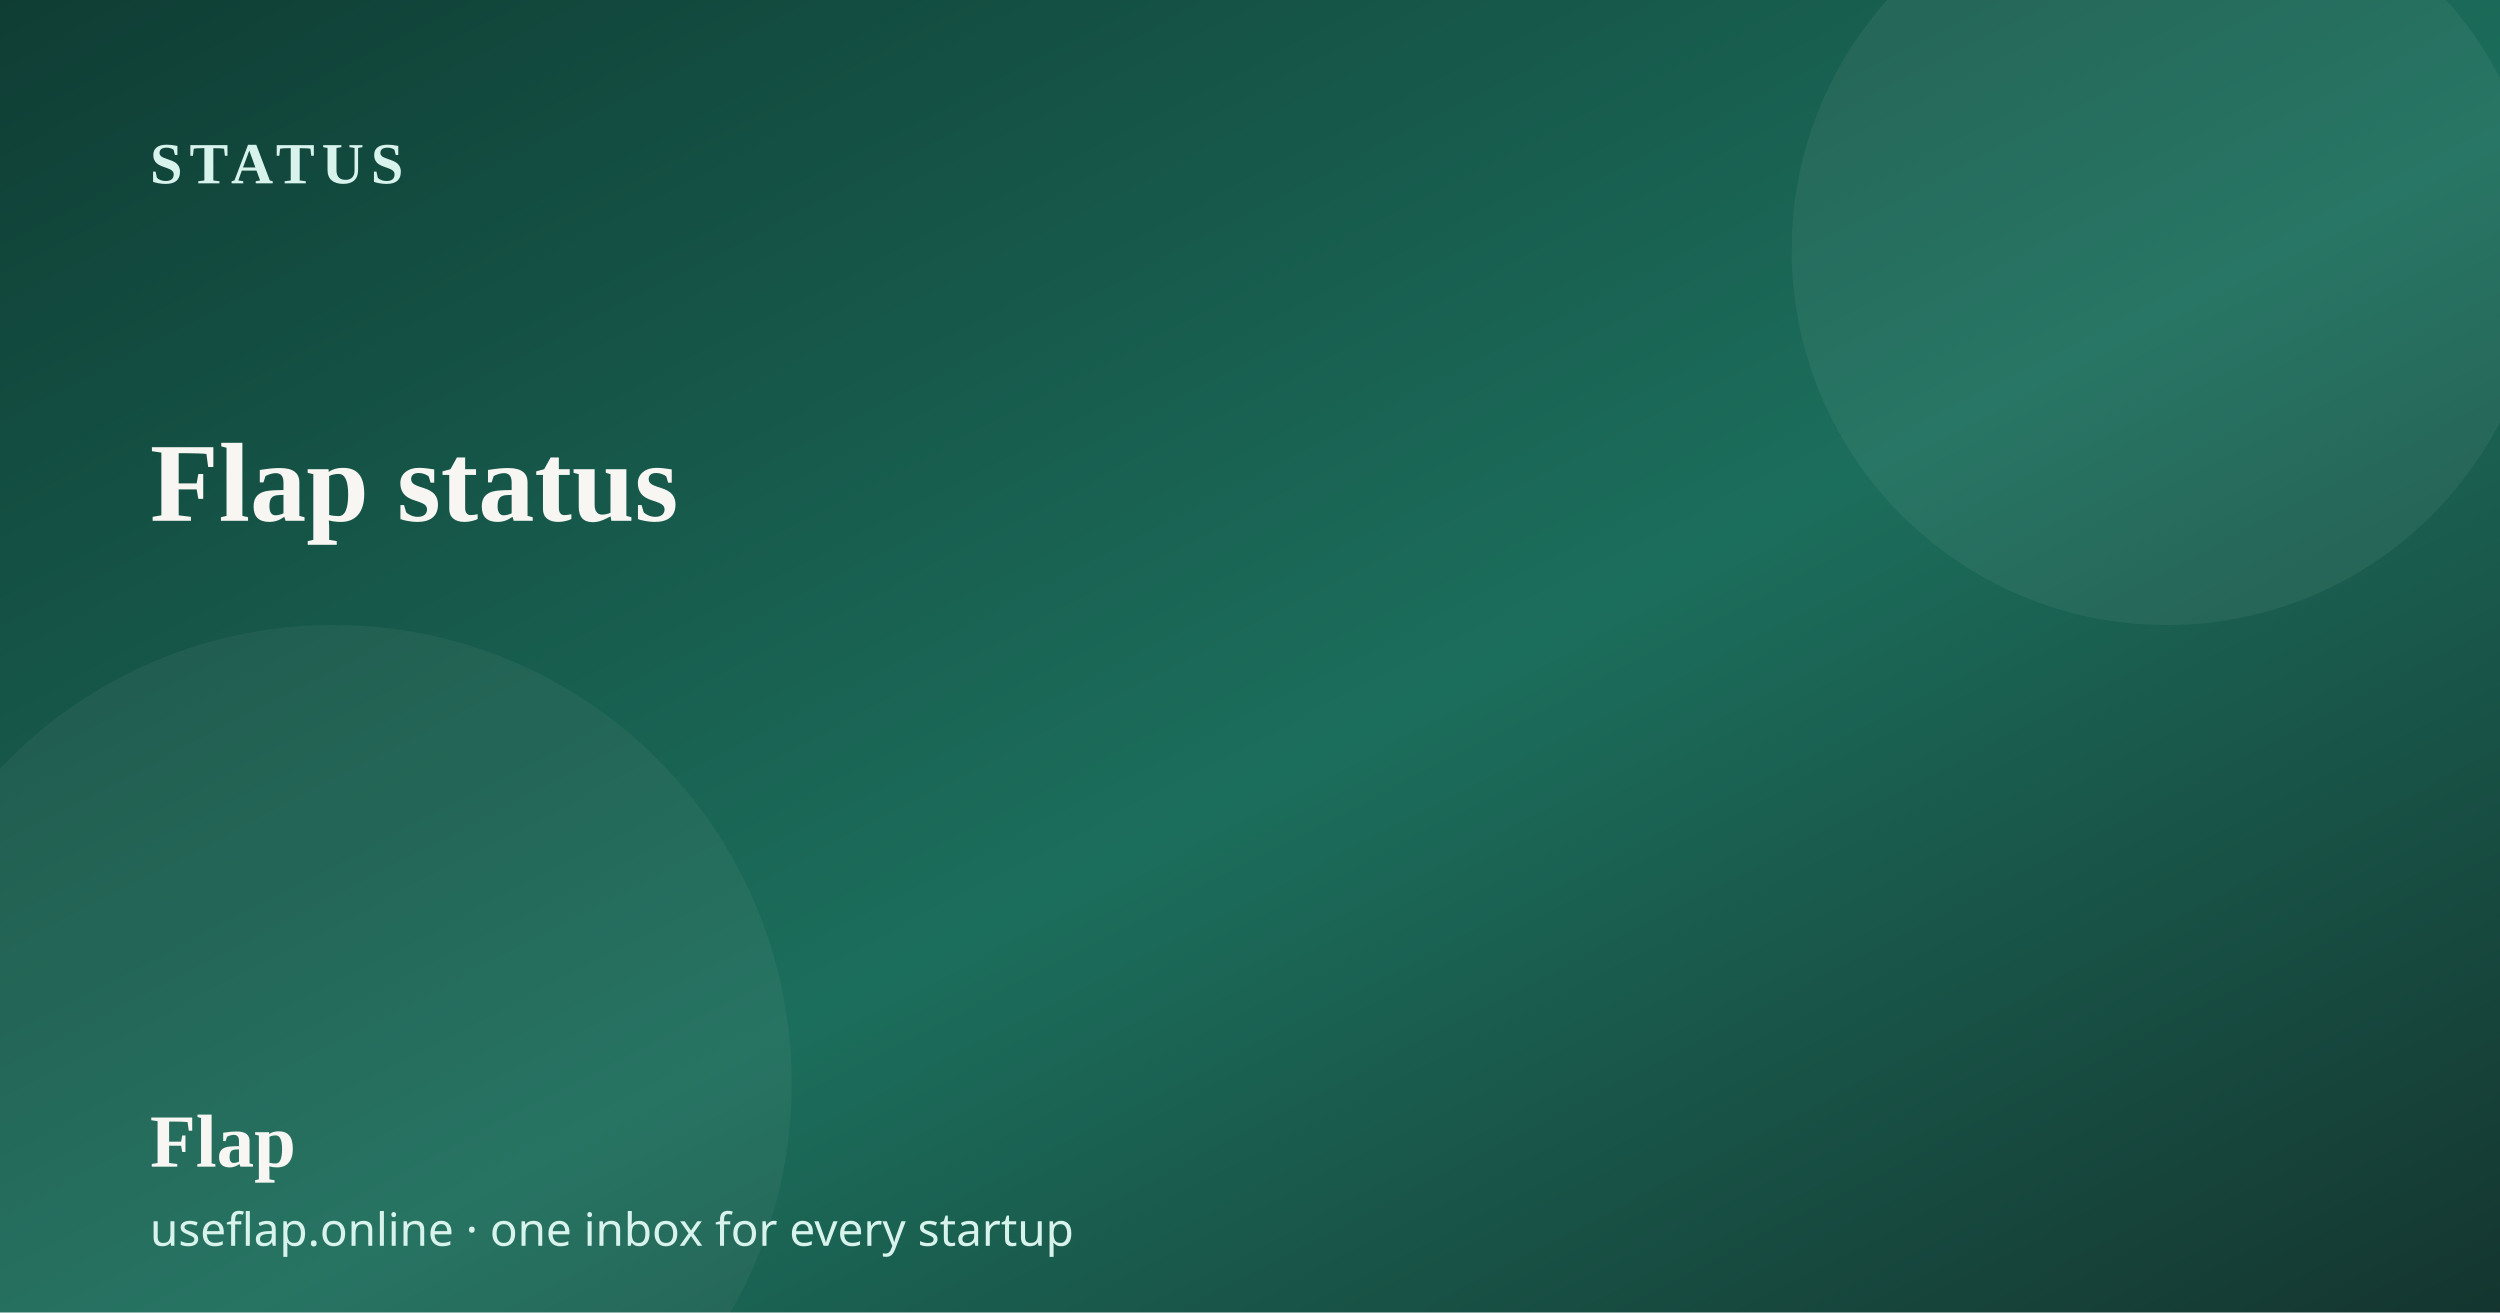
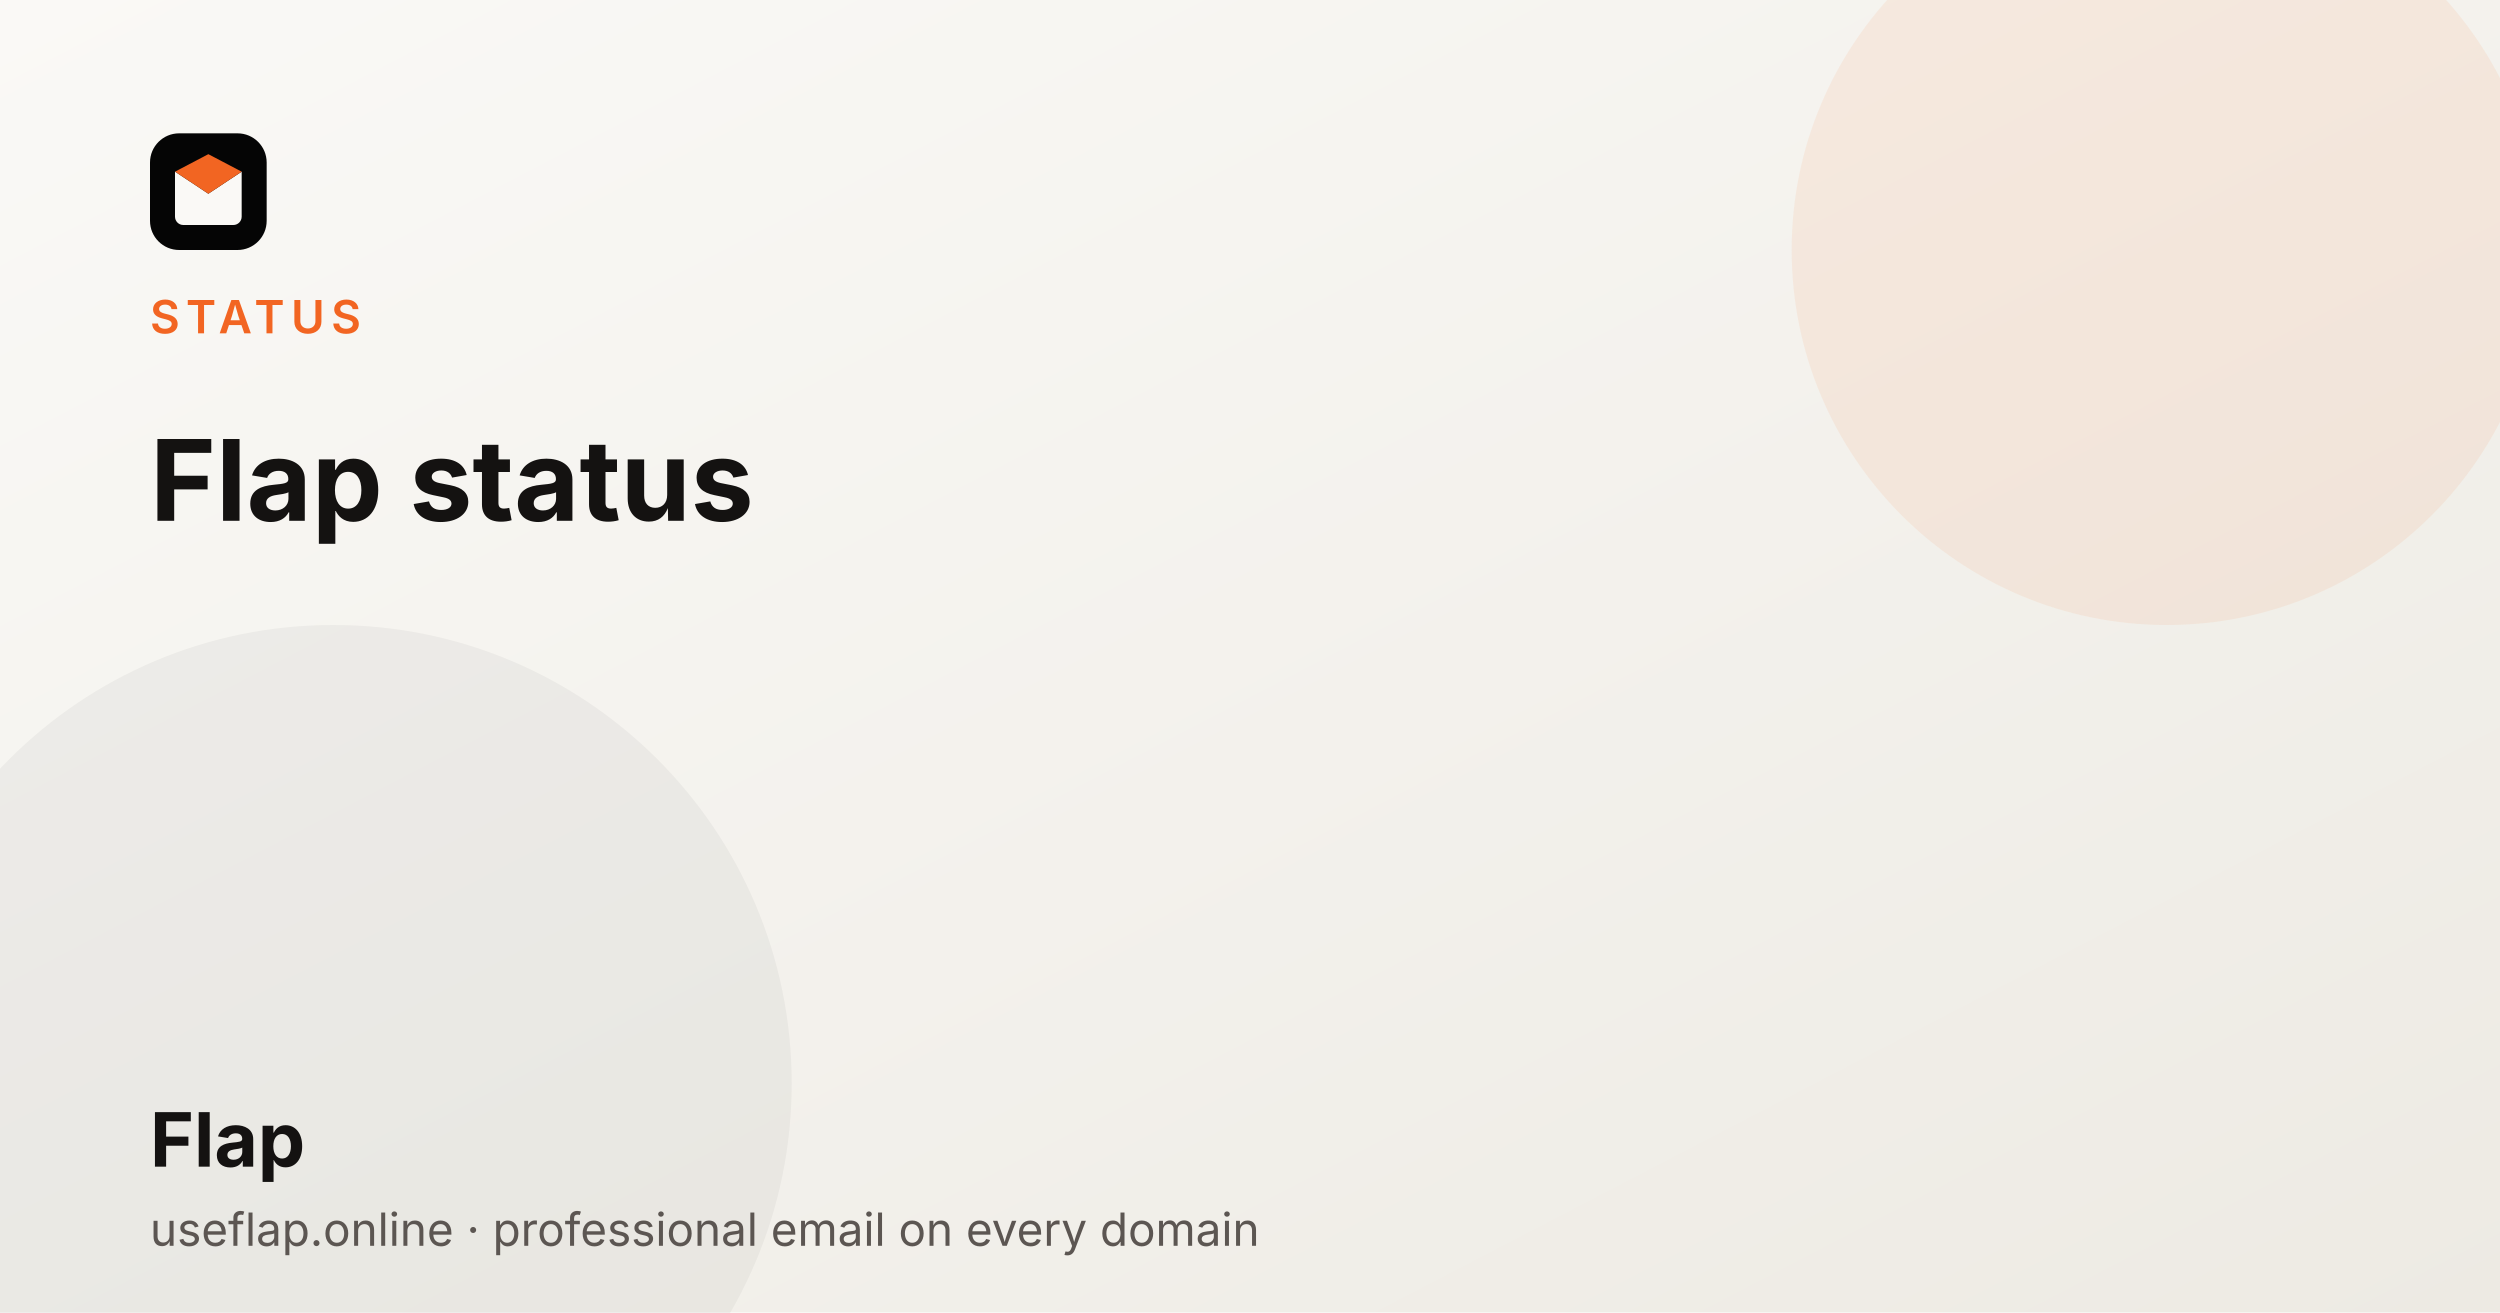
<svg xmlns="http://www.w3.org/2000/svg" width="1200" height="630" viewBox="0 0 1200 630" role="img" aria-label="Flap status">
  <defs>
    <linearGradient id="bg" x1="0" y1="0" x2="1" y2="1">
-       <stop offset="0%" stop-color="#0f3d34" />
-       <stop offset="55%" stop-color="#1c6e5c" />
-       <stop offset="100%" stop-color="#14352f" />
+       <stop offset="0%" stop-color="#FAF9F6" />
+       <stop offset="55%" stop-color="#F3F1EC" />
+       <stop offset="100%" stop-color="#EDEAE3" />
    </linearGradient>
  </defs>
  <rect width="1200" height="630" fill="url(#bg)" />
-   <circle cx="1040" cy="120" r="180" fill="#f0efeb" fill-opacity="0.06" />
-   <circle cx="160" cy="520" r="220" fill="#f0efeb" fill-opacity="0.05" />
-   <text x="72" y="88" fill="#d8f3ec" font-family="Georgia, 'Times New Roman', serif" font-size="28" font-weight="600" letter-spacing="0.12em">STATUS</text>
-   <text x="72" y="250" fill="#f7f6f2" font-family="Georgia, 'Times New Roman', serif" font-size="54" font-weight="700">
+   <circle cx="1040" cy="120" r="180" fill="#F26522" fill-opacity="0.08" />
+   <circle cx="160" cy="520" r="220" fill="#141211" fill-opacity="0.04" />
+   <rect x="72" y="64" width="56" height="56" rx="14" fill="#050505" />
+   <path d="M84 82.4L100 93l16-10.6V104a4 4 0 0 1-4 4H88a4 4 0 0 1-4-4V82.4z" fill="#FAF9F6" />
+   <path d="M84 82.4L100 93l16-10.6L100 74 84 82.4z" fill="#F26522" />
+   <text x="72" y="160" fill="#F26522" font-family="Inter, ui-sans-serif, system-ui, sans-serif" font-size="22" font-weight="600" letter-spacing="0.14em">STATUS</text>
+   <text x="72" y="250" fill="#141211" font-family="Inter, ui-sans-serif, system-ui, sans-serif" font-size="54" font-weight="700">
    <tspan x="72" dy="0">Flap status</tspan>
  </text>
-   <text x="72" y="560" fill="#f7f6f2" font-family="Georgia, 'Times New Roman', serif" font-size="36" font-weight="700">Flap</text>
-   <text x="72" y="598" fill="#d8f3ec" font-family="ui-sans-serif, system-ui, sans-serif" font-size="22">useflap.online · one inbox for every startup</text>
+   <text x="72" y="560" fill="#141211" font-family="Inter, ui-sans-serif, system-ui, sans-serif" font-size="36" font-weight="700">Flap</text>
+   <text x="72" y="598" fill="#5c5652" font-family="Inter, ui-sans-serif, system-ui, sans-serif" font-size="22">useflap.online · professional email on every domain</text>
</svg>
